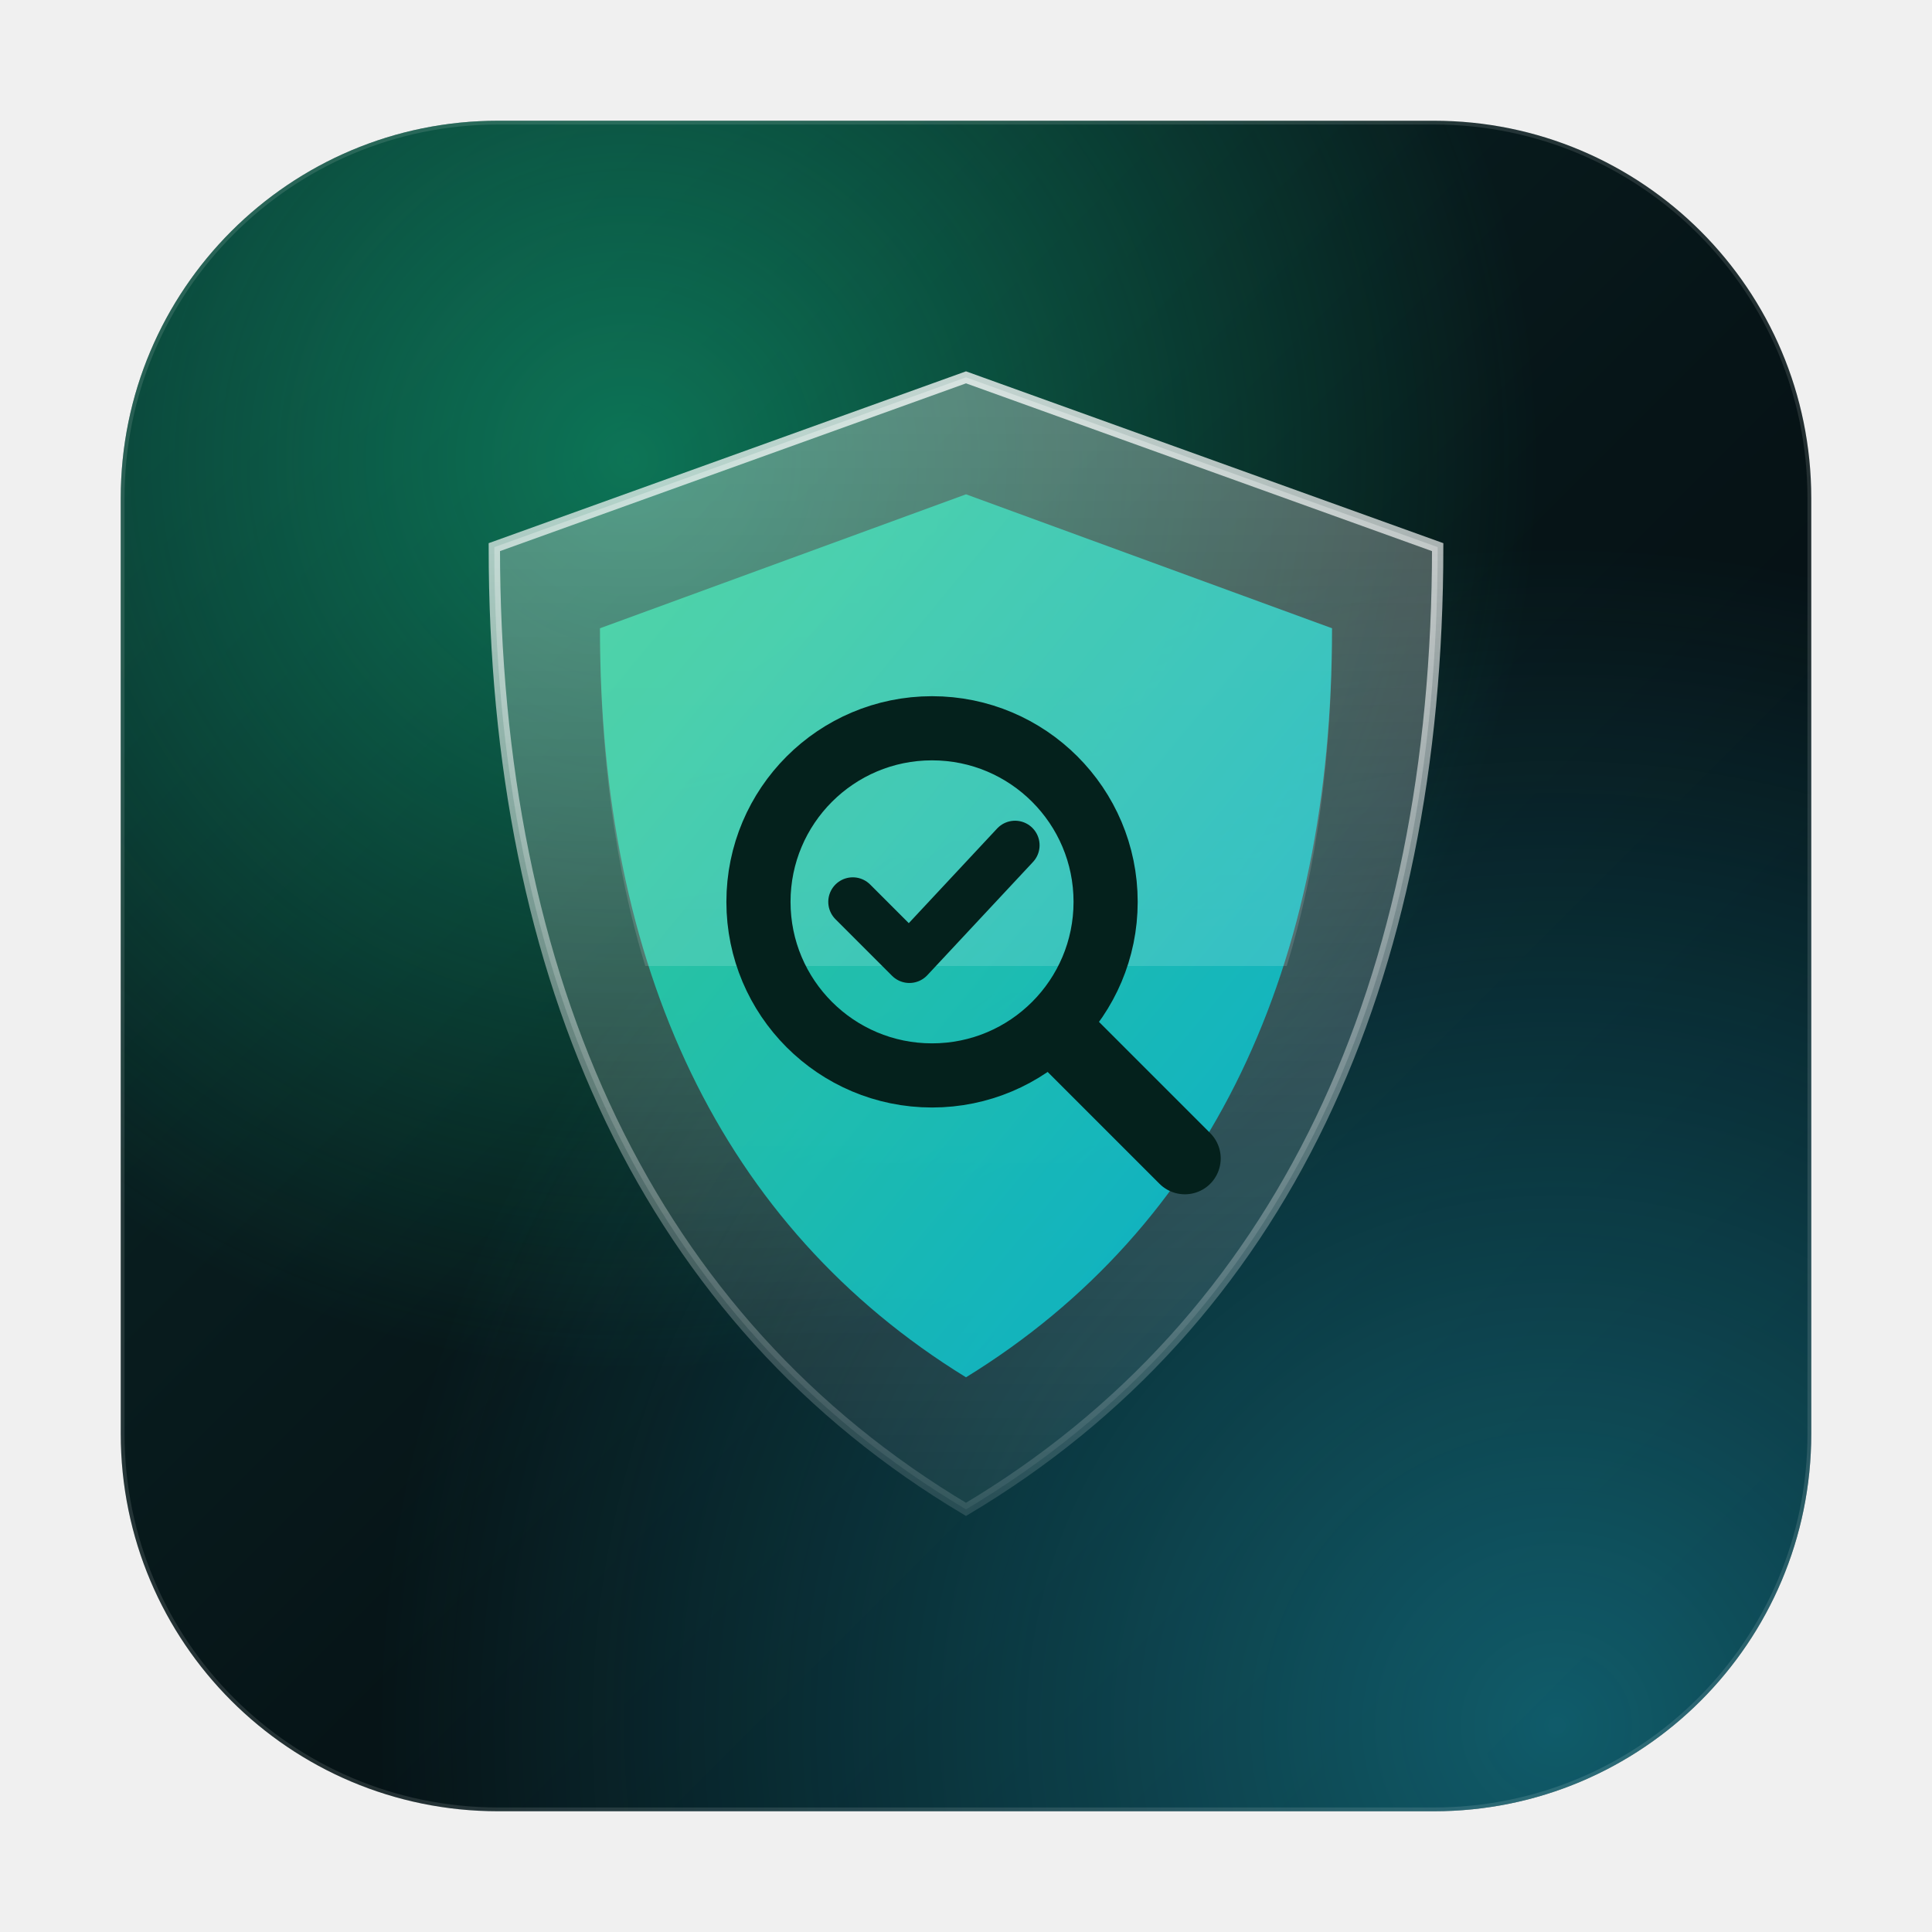
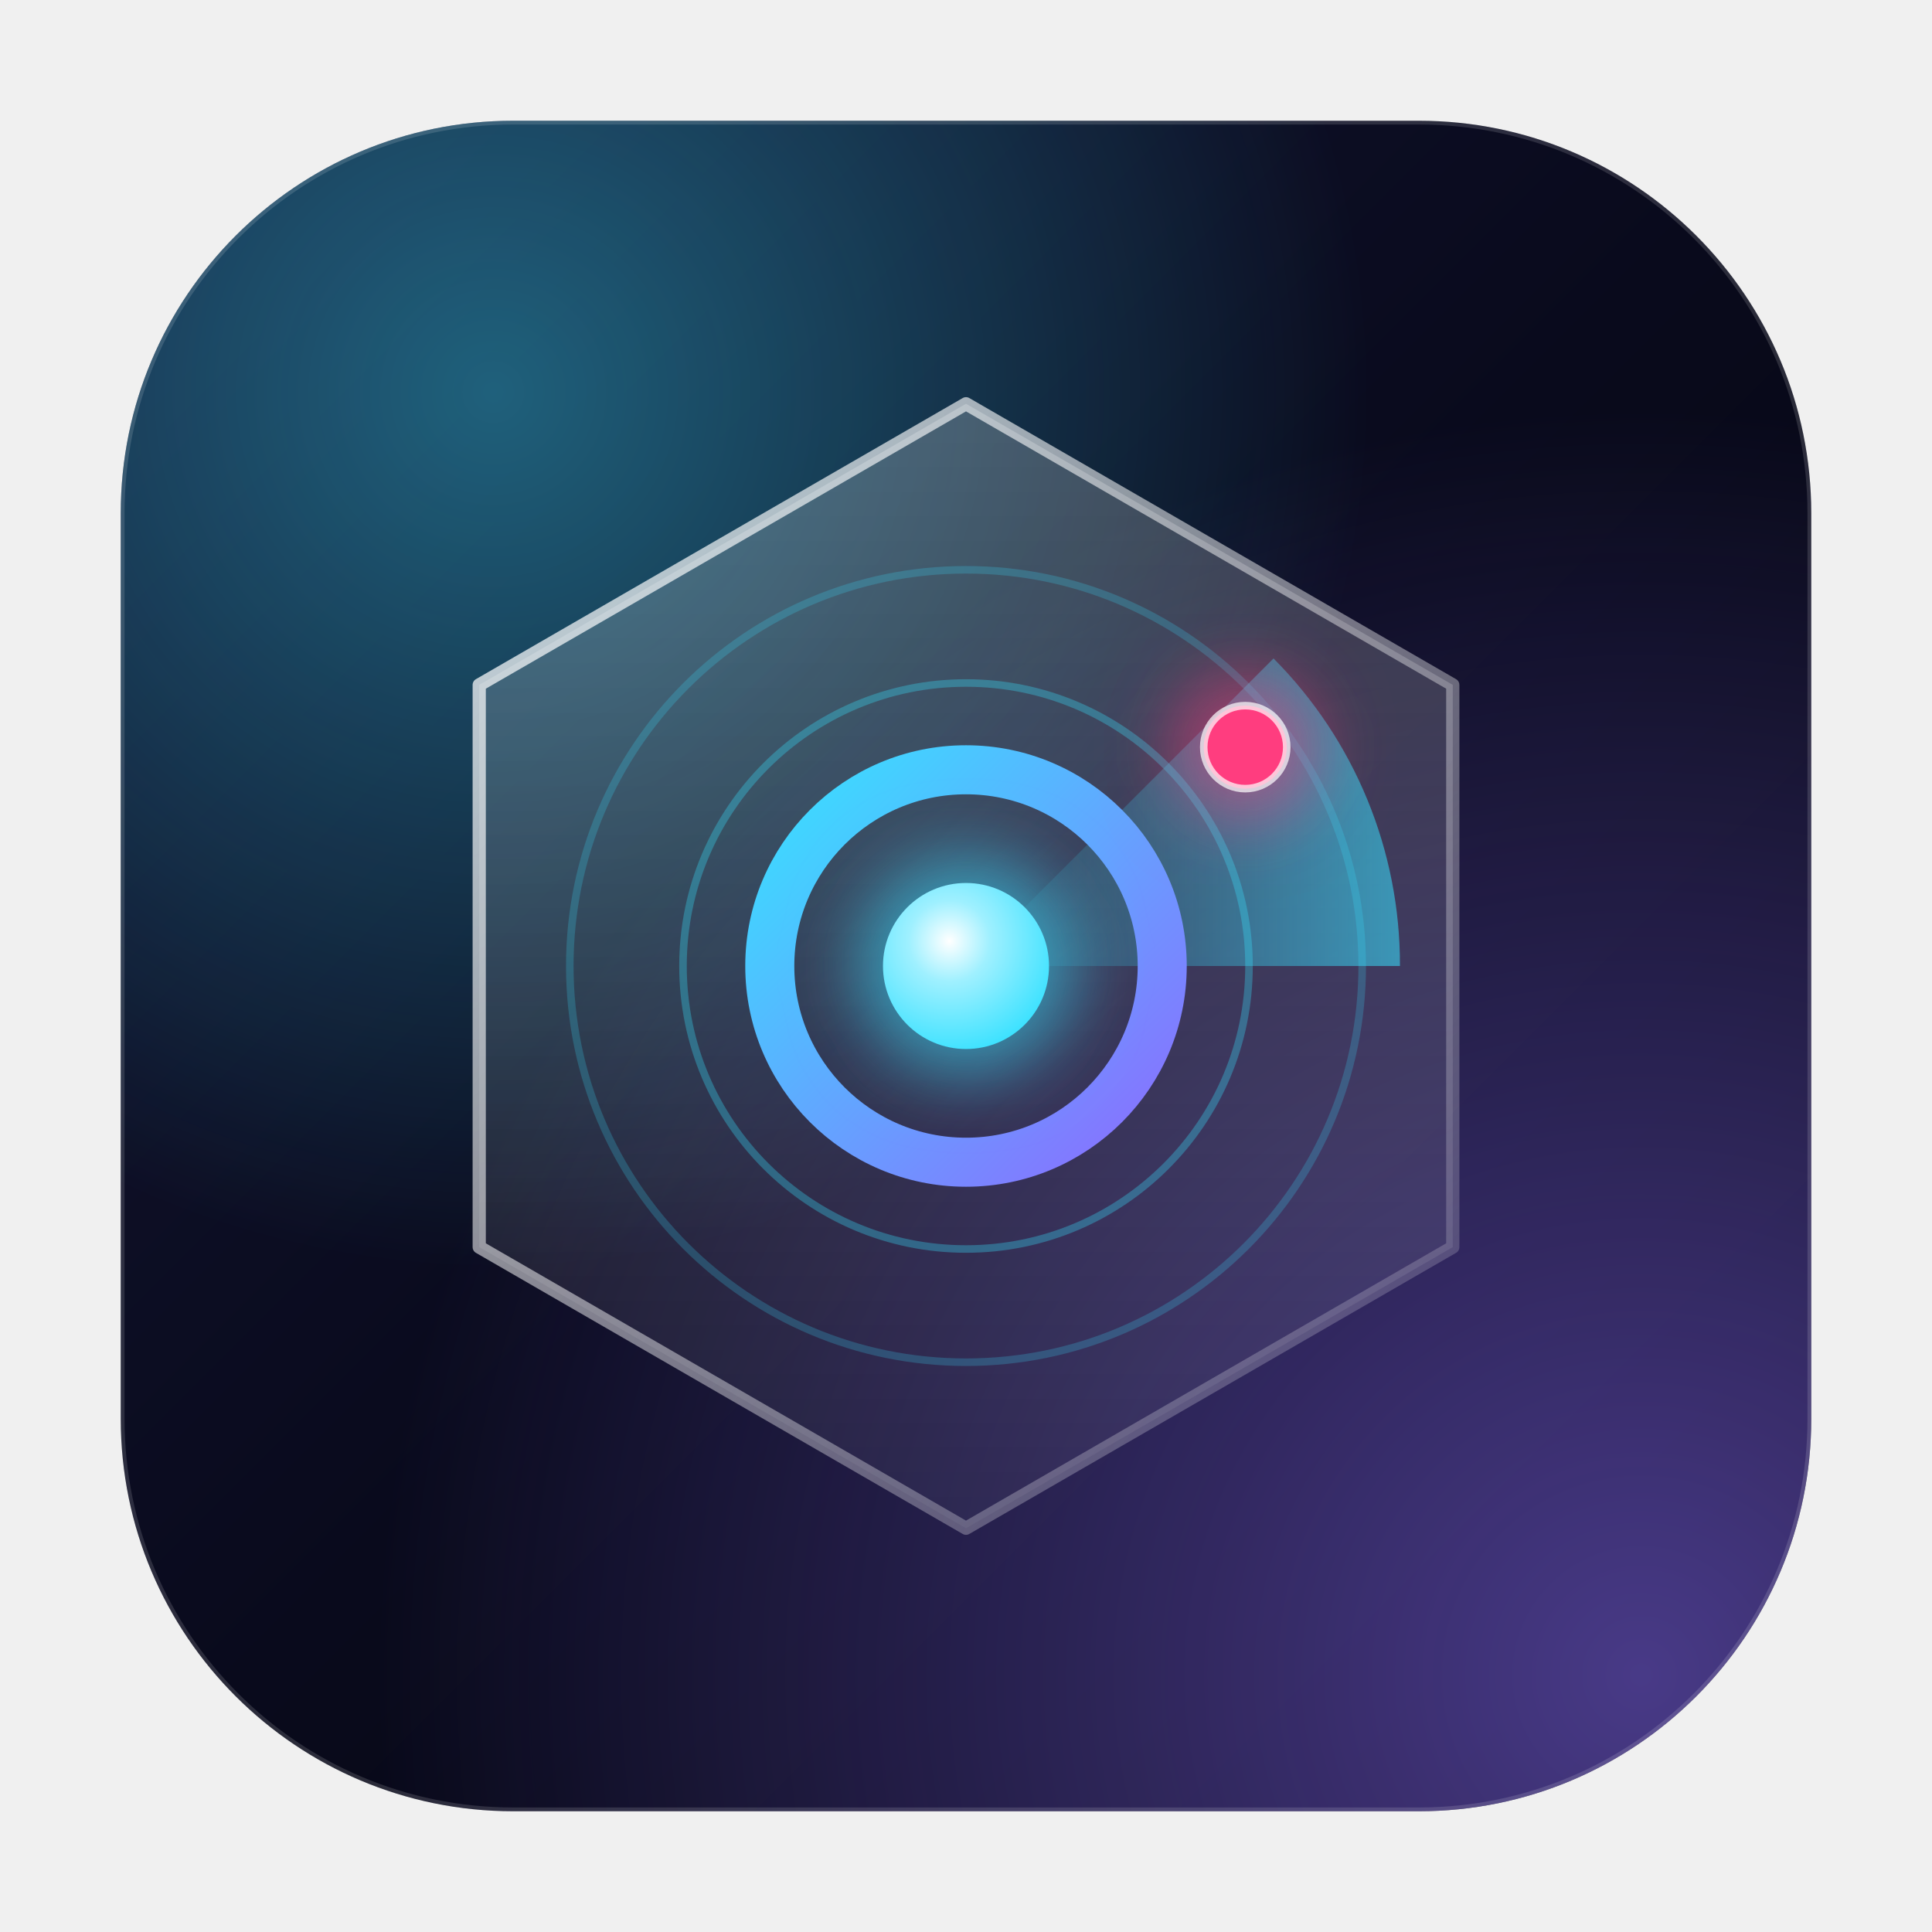
<svg xmlns="http://www.w3.org/2000/svg" viewBox="0 0 1024 1024">
  <defs>
    <linearGradient id="bg" x1="0" y1="0" x2="1" y2="1">
-       <stop offset="0" stop-color="#0b2a2a" />
-       <stop offset="0.55" stop-color="#061417" />
-       <stop offset="1" stop-color="#040a10" />
+       <stop offset="0" stop-color="#141634" />
+       <stop offset="0.5" stop-color="#090a1c" />
+       <stop offset="1" stop-color="#05060d" />
    </linearGradient>
-     <radialGradient id="glow" cx="0.3" cy="0.2" r="0.9">
-       <stop offset="0" stop-color="#10b981" stop-opacity="0.55" />
-       <stop offset="0.6" stop-color="#10b981" stop-opacity="0" />
+     <radialGradient id="glowA" cx="0.22" cy="0.16" r="0.8">
+       <stop offset="0" stop-color="#38e1ff" stop-opacity="0.38" />
+       <stop offset="0.65" stop-color="#38e1ff" stop-opacity="0" />
    </radialGradient>
-     <radialGradient id="glow2" cx="0.85" cy="0.95" r="0.7">
-       <stop offset="0" stop-color="#22d3ee" stop-opacity="0.4" />
-       <stop offset="1" stop-color="#22d3ee" stop-opacity="0" />
+     <radialGradient id="glowB" cx="0.9" cy="0.92" r="0.75">
+       <stop offset="0" stop-color="#8b6cff" stop-opacity="0.5" />
+       <stop offset="1" stop-color="#8b6cff" stop-opacity="0" />
    </radialGradient>
-     <linearGradient id="shield" x1="0" y1="0" x2="0" y2="1">
-       <stop offset="0" stop-color="#ffffff" stop-opacity="0.32" />
-       <stop offset="1" stop-color="#ffffff" stop-opacity="0.06" />
+     <linearGradient id="ion" x1="0" y1="0" x2="1" y2="1">
+       <stop offset="0" stop-color="#38e1ff" />
+       <stop offset="1" stop-color="#8b6cff" />
    </linearGradient>
-     <linearGradient id="inner" x1="0" y1="0" x2="1" y2="1">
-       <stop offset="0" stop-color="#34d399" />
-       <stop offset="1" stop-color="#06b6d4" />
+     <linearGradient id="glass" x1="0" y1="0" x2="0" y2="1">
+       <stop offset="0" stop-color="#ffffff" stop-opacity="0.22" />
+       <stop offset="1" stop-color="#ffffff" stop-opacity="0.04" />
    </linearGradient>
-     <linearGradient id="edge" x1="0" y1="0" x2="0" y2="1">
-       <stop offset="0" stop-color="#ffffff" stop-opacity="0.75" />
-       <stop offset="1" stop-color="#ffffff" stop-opacity="0.12" />
+     <linearGradient id="edge" x1="0" y1="0" x2="1" y2="1">
+       <stop offset="0" stop-color="#ffffff" stop-opacity="0.8" />
+       <stop offset="1" stop-color="#ffffff" stop-opacity="0.1" />
    </linearGradient>
+     <linearGradient id="sweep" x1="0" y1="0" x2="1" y2="0">
+       <stop offset="0" stop-color="#38e1ff" stop-opacity="0" />
+       <stop offset="1" stop-color="#38e1ff" stop-opacity="0.55" />
+     </linearGradient>
+     <radialGradient id="core" cx="0.4" cy="0.35" r="0.7">
+       <stop offset="0" stop-color="#ffffff" />
+       <stop offset="0.35" stop-color="#9ff0ff" />
+       <stop offset="1" stop-color="#38e1ff" />
+     </radialGradient>
+     <filter id="blur" x="-50%" y="-50%" width="200%" height="200%">
+       <feGaussianBlur stdDeviation="18" />
+     </filter>
+     <clipPath id="hexclip">
+       <path d="M512 214 L770 363 L770 661 L512 810 L254 661 L254 363 Z" />
+     </clipPath>
  </defs>
-   <rect x="64" y="64" width="896" height="896" rx="200" fill="url(#bg)" />
-   <rect x="64" y="64" width="896" height="896" rx="200" fill="url(#glow)" />
-   <rect x="64" y="64" width="896" height="896" rx="200" fill="url(#glow2)" />
-   <rect x="65" y="65" width="894" height="894" rx="199" fill="none" stroke="#ffffff" stroke-opacity="0.12" stroke-width="2" />
-   <path d="M512 200 L762 290 C762 520 680 700 512 800 C344 700 262 520 262 290 Z" fill="url(#shield)" stroke="url(#edge)" stroke-width="6" />
-   <path d="M512 262 L706 333 C706 512 642 650 512 730 C382 650 318 512 318 333 Z" fill="url(#inner)" opacity="0.92" />
-   <path d="M512 262 L706 333 C706 400 698 460 682 512 L342 512 C326 460 318 400 318 333 Z" fill="#ffffff" opacity="0.14" />
-   <circle cx="494" cy="478" r="92" fill="none" stroke="#04211c" stroke-width="34" />
-   <line x1="560" y1="546" x2="628" y2="614" stroke="#04211c" stroke-width="38" stroke-linecap="round" />
-   <path d="M452 478 l30 30 l56 -60" fill="none" stroke="#04211c" stroke-width="26" stroke-linecap="round" stroke-linejoin="round" />
+   <rect x="64" y="64" width="896" height="896" rx="208" fill="url(#bg)" />
+   <rect x="64" y="64" width="896" height="896" rx="208" fill="url(#glowA)" />
+   <rect x="64" y="64" width="896" height="896" rx="208" fill="url(#glowB)" />
+   <rect x="65" y="65" width="894" height="894" rx="207" fill="none" stroke="#ffffff" stroke-opacity="0.14" stroke-width="2" />
+   <path d="M512 214 L770 363 L770 661 L512 810 L254 661 L254 363 Z" fill="url(#glass)" stroke="url(#edge)" stroke-width="7" stroke-linejoin="round" />
+   <g clip-path="url(#hexclip)">
+     <circle cx="512" cy="512" r="210" fill="none" stroke="#38e1ff" stroke-opacity="0.22" stroke-width="4" />
+     <circle cx="512" cy="512" r="150" fill="none" stroke="#38e1ff" stroke-opacity="0.32" stroke-width="4" />
+     <path d="M512 512 L742 512 A230 230 0 0 0 675 349 Z" fill="url(#sweep)" />
+   </g>
+   <circle cx="512" cy="512" r="104" fill="none" stroke="url(#ion)" stroke-width="26" />
+   <circle cx="512" cy="512" r="58" fill="#38e1ff" opacity="0.55" filter="url(#blur)" />
+   <circle cx="512" cy="512" r="44" fill="url(#core)" />
+   <circle cx="660" cy="396" r="40" fill="#ff3d7f" opacity="0.5" filter="url(#blur)" />
+   <circle cx="660" cy="396" r="22" fill="#ff3d7f" />
+   <circle cx="660" cy="396" r="22" fill="none" stroke="#ffffff" stroke-opacity="0.7" stroke-width="4" />
</svg>
